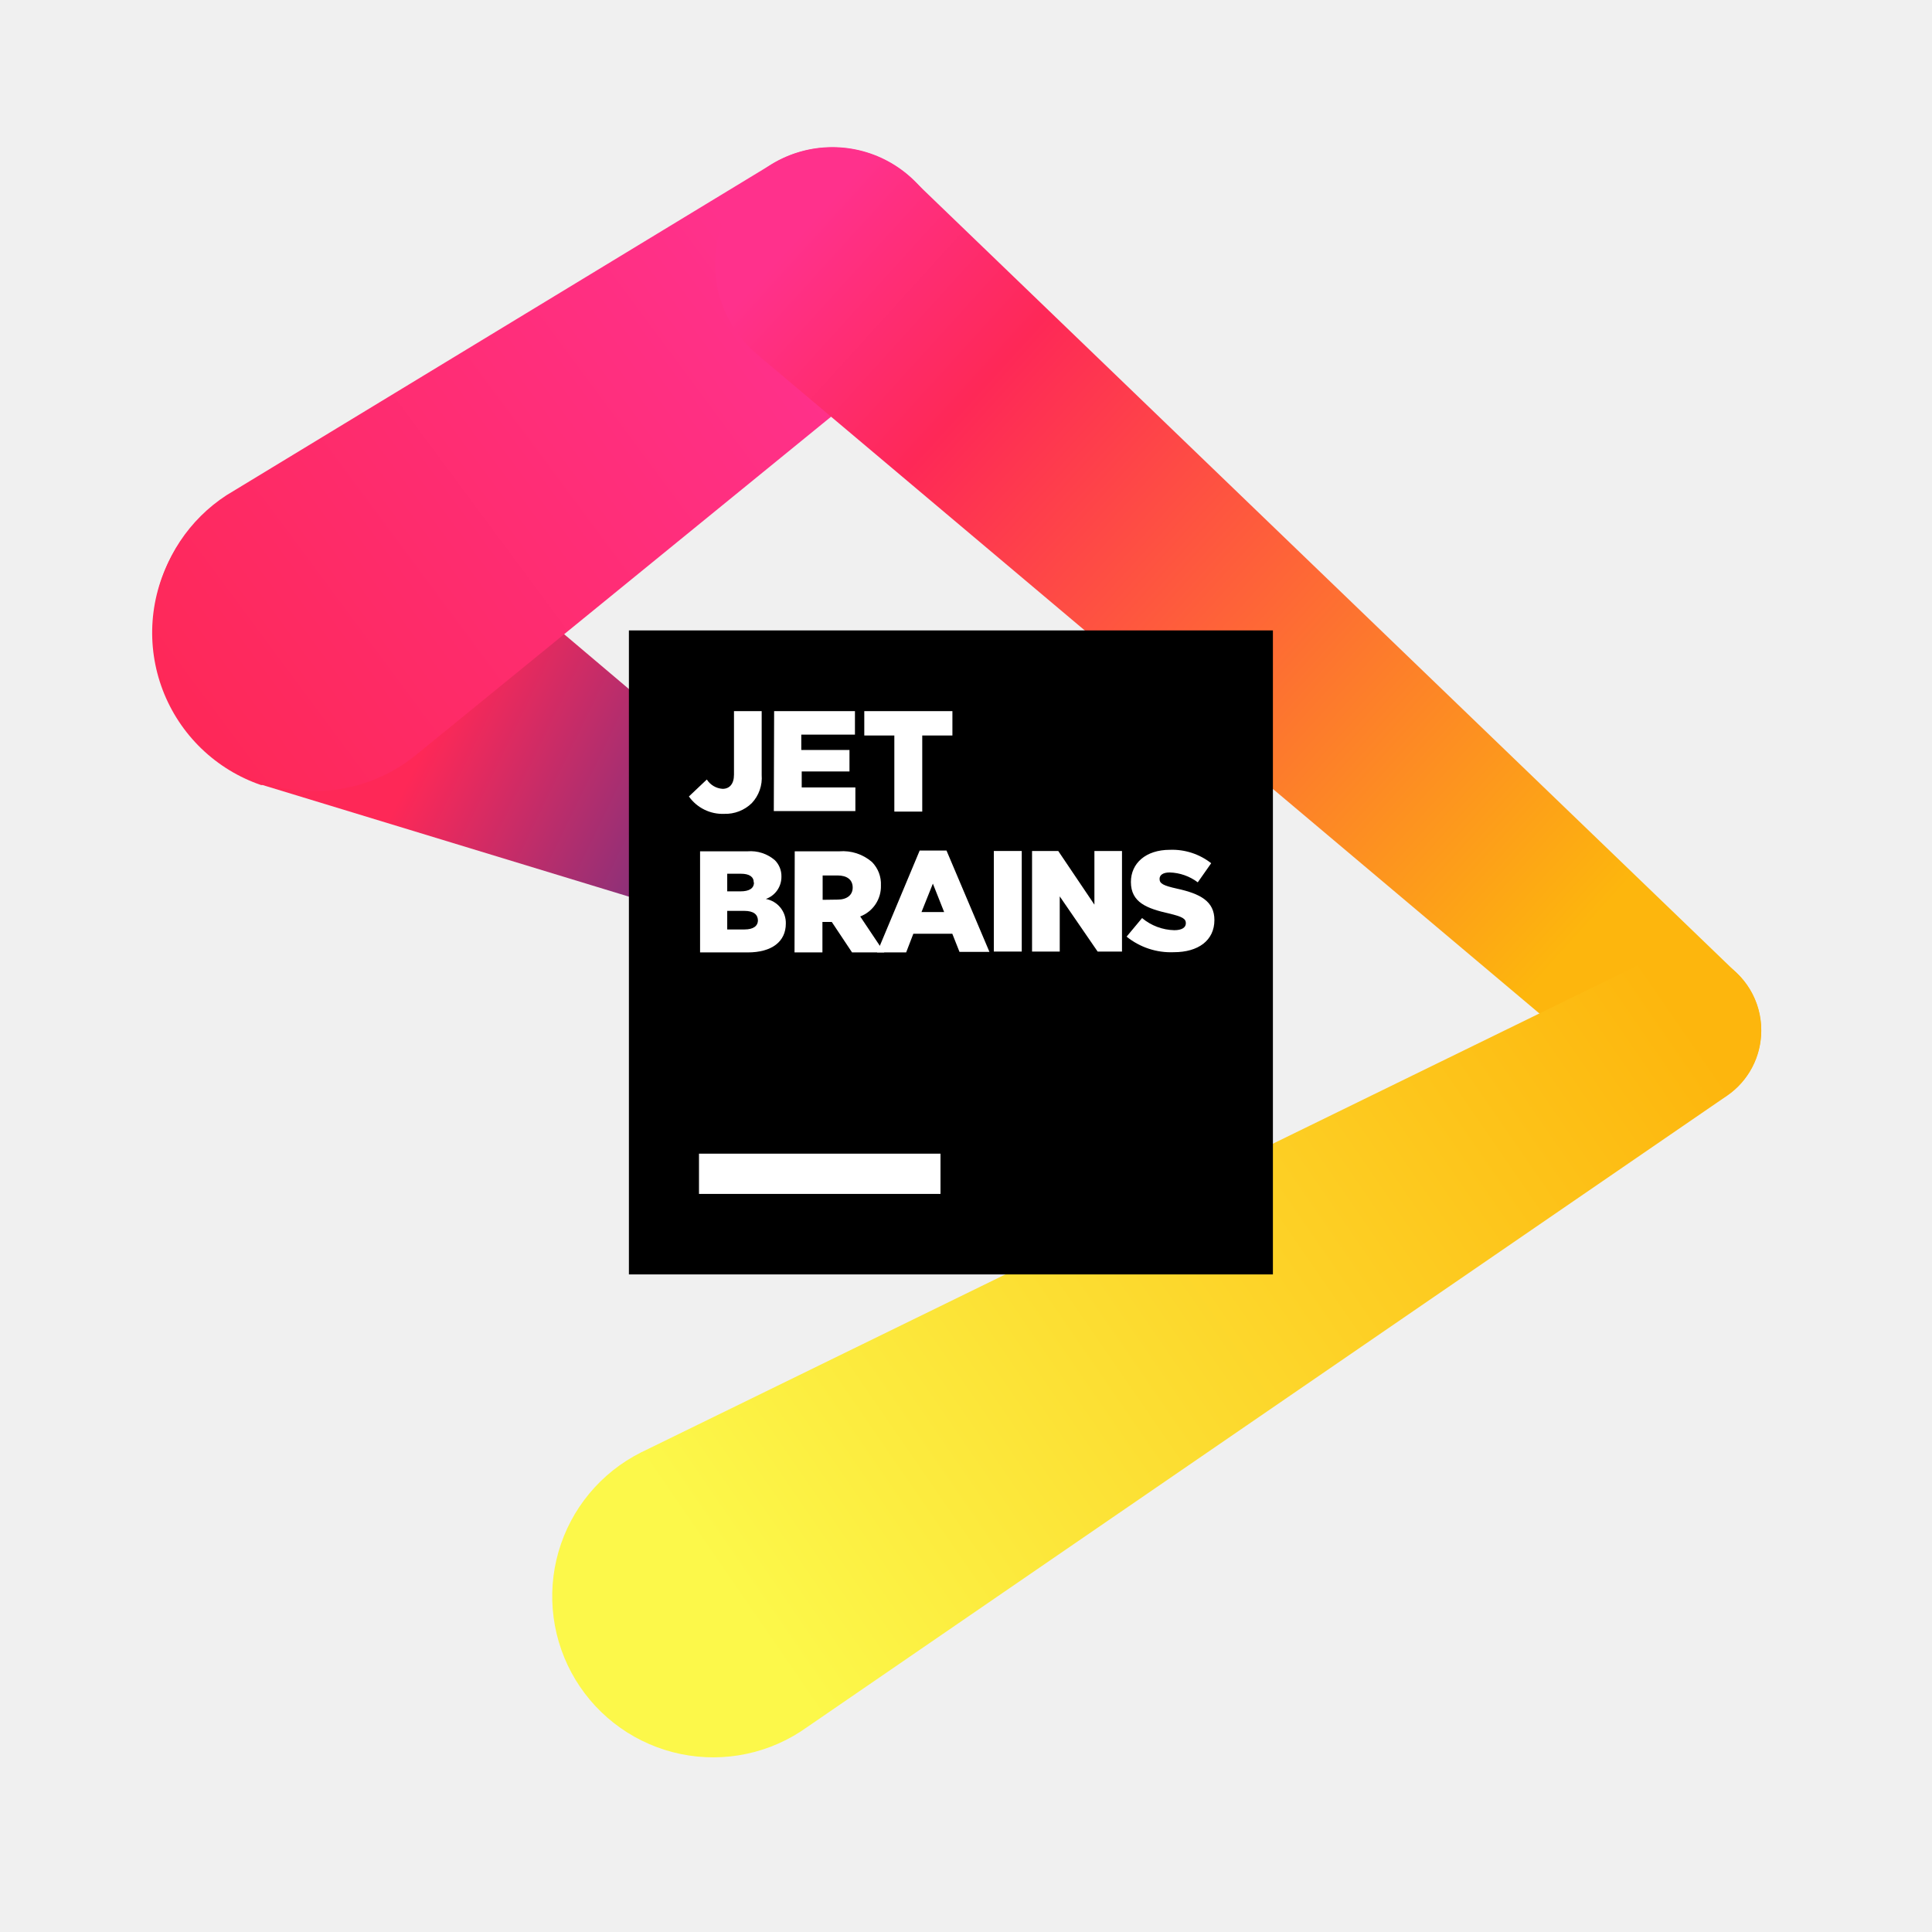
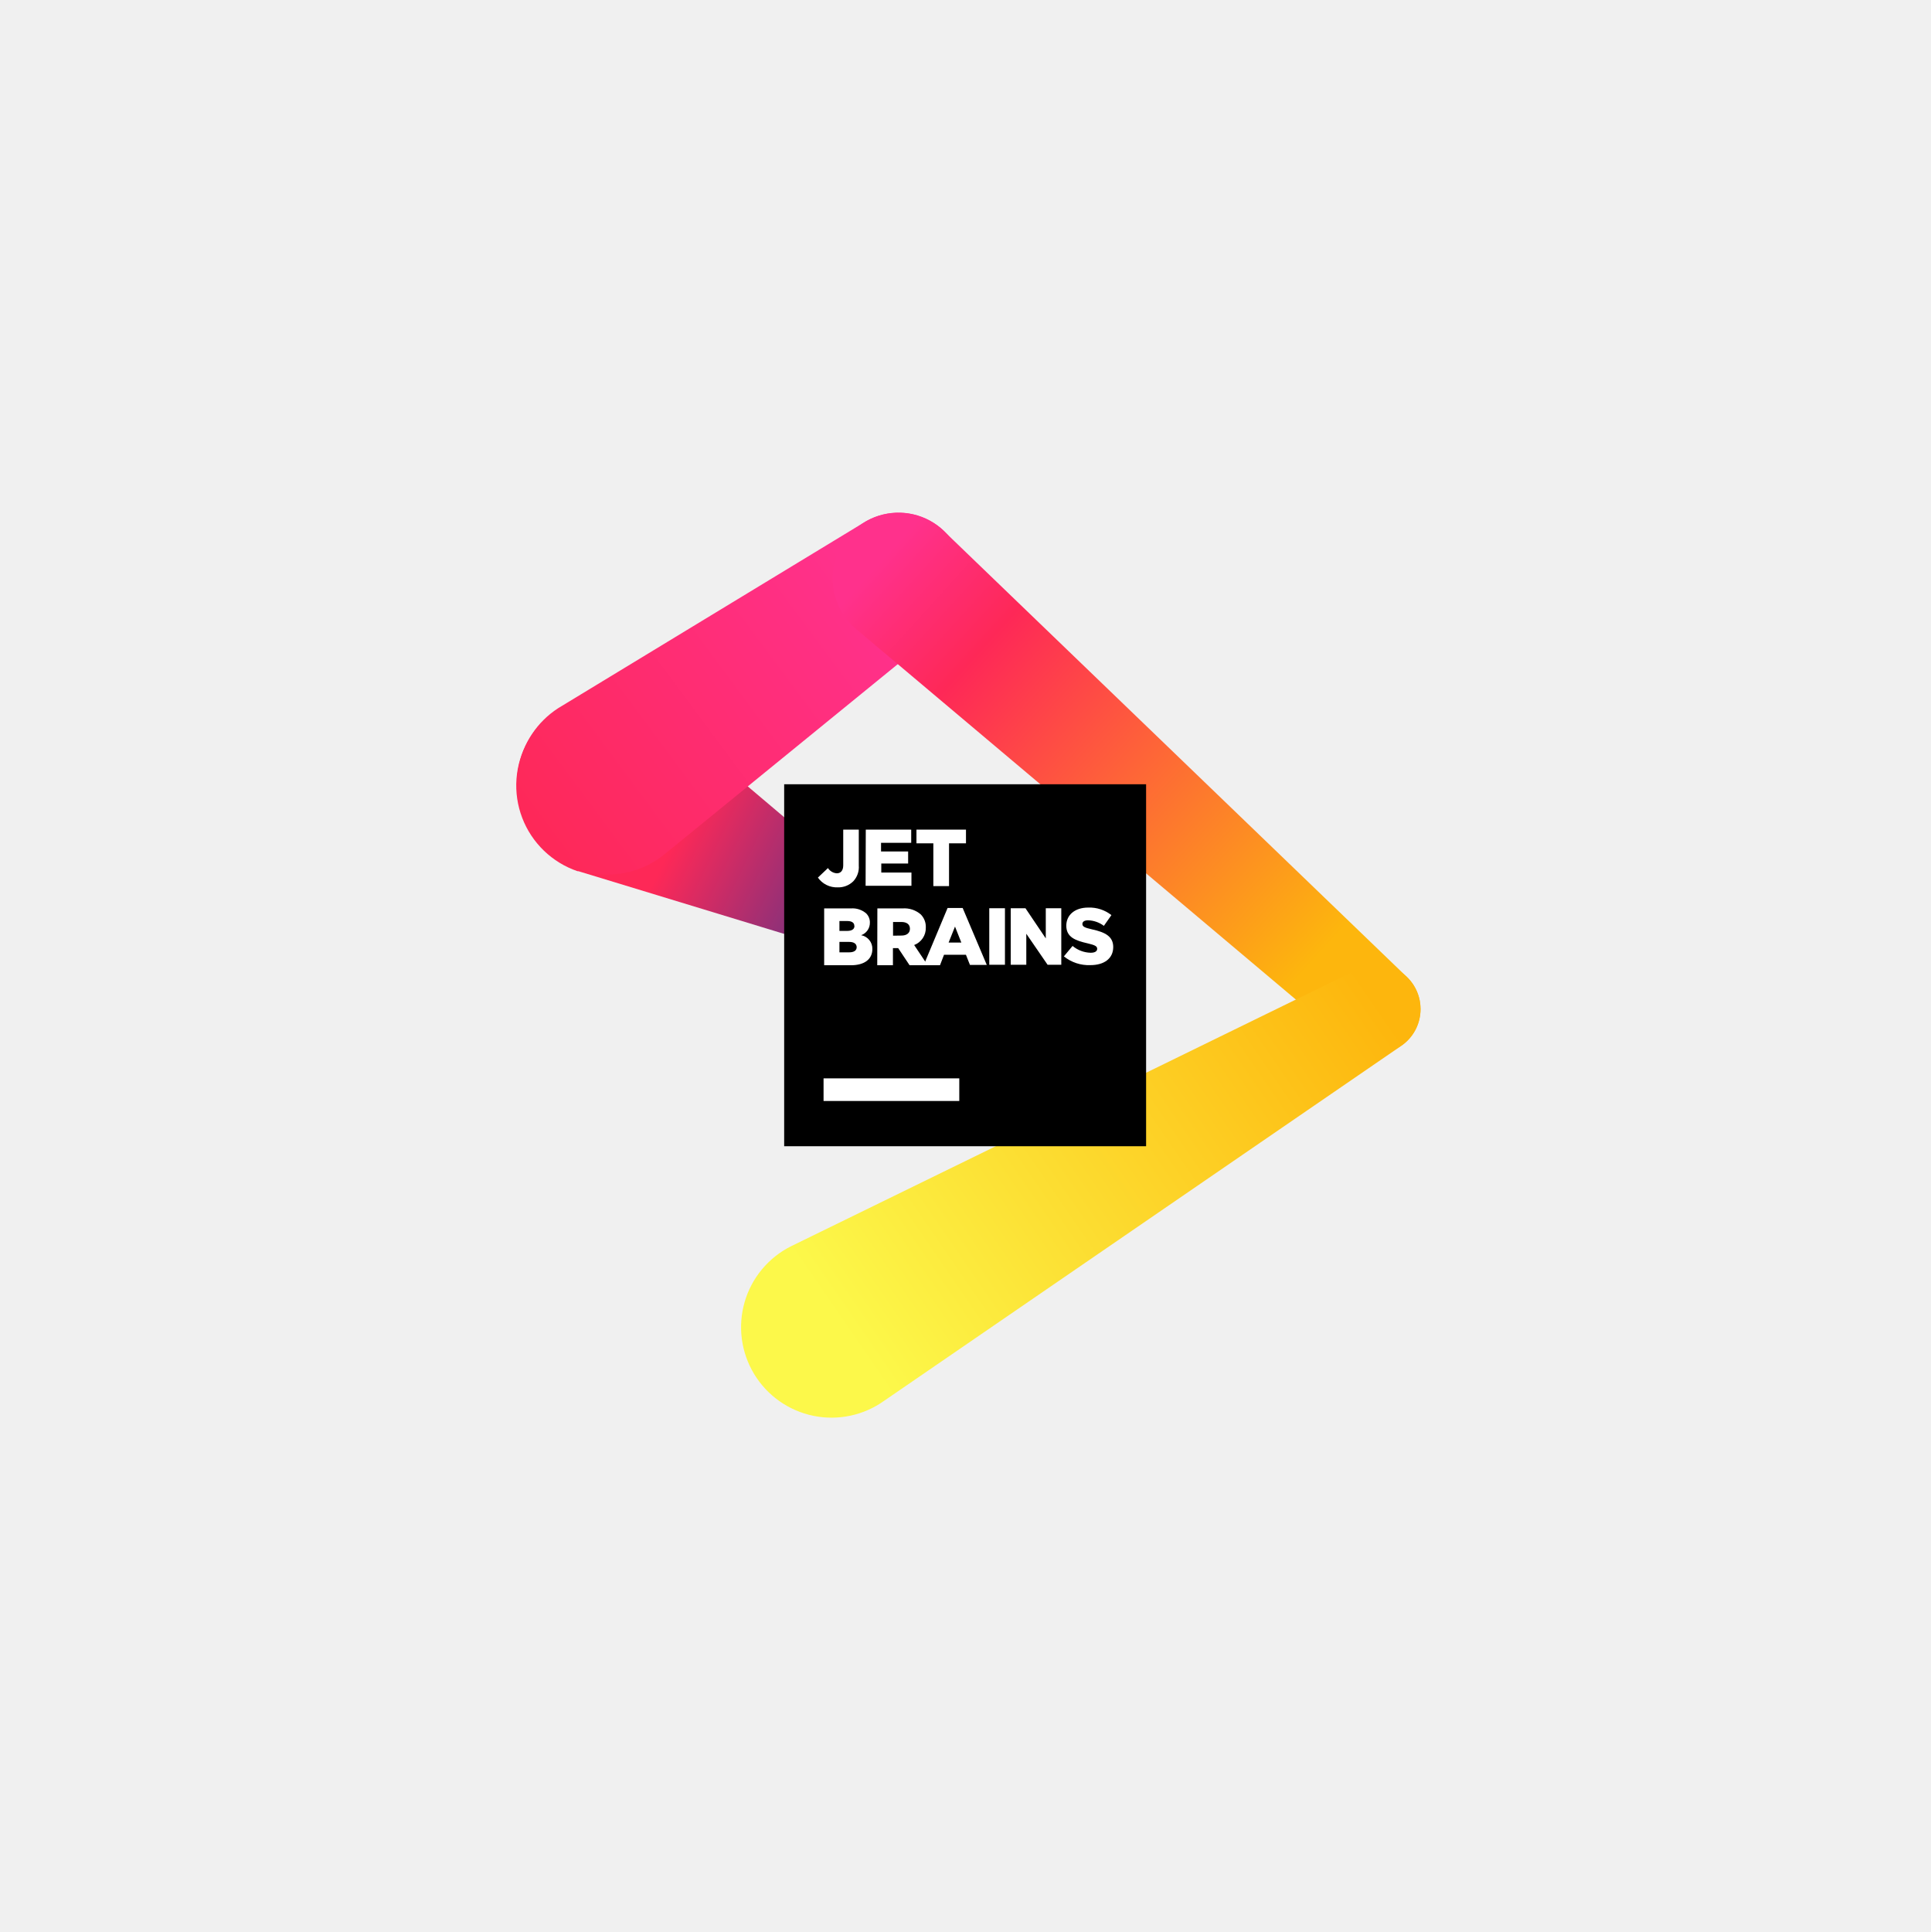
- <svg xmlns="http://www.w3.org/2000/svg" viewBox="0 0 1280 1280" fill="none">
-   <g clip-path="url(#clip0_720_47747)">
-     <path d="M569.983 586.271L275.938 337.383C263.928 327.332 249.851 320.049 234.709 316.052C219.567 312.054 203.73 311.44 188.324 314.253C172.917 317.066 158.319 323.237 145.567 332.328C132.814 341.419 122.22 353.206 114.536 366.853C106.853 380.5 102.268 395.671 101.109 411.289C99.95 426.907 102.244 442.589 107.828 457.22C113.413 471.852 122.15 485.074 133.421 495.948C144.691 506.822 158.218 515.081 173.04 520.138H174.107L176.88 520.991L547.796 633.987C550.487 634.959 553.325 635.464 556.187 635.48C561.954 635.45 567.555 633.541 572.14 630.043C576.725 626.544 580.044 621.646 581.596 616.092C583.147 610.537 582.846 604.628 580.738 599.26C578.629 593.891 574.829 589.357 569.912 586.343L569.983 586.271Z" fill="url(#paint0_linear_720_47747)" />
-     <path d="M628.934 175.392C629.019 161.394 625.307 147.635 618.195 135.578C611.083 123.521 600.836 113.618 588.544 106.921C576.252 100.224 562.374 96.984 548.387 97.546C534.4 98.108 520.827 102.45 509.112 110.112L150.001 328.138C137.79 336.097 127.34 346.473 119.296 358.627C111.252 370.782 105.784 384.455 103.229 398.805C100.675 413.154 101.088 427.875 104.444 442.059C107.8 456.242 114.027 469.588 122.741 481.271C131.455 492.954 142.47 502.728 155.108 509.989C167.746 517.249 181.738 521.843 196.22 523.486C210.703 525.129 225.368 523.787 239.311 519.542C253.254 515.297 266.18 508.239 277.289 498.805L599.21 236.476L601.77 234.343C610.279 227.055 617.111 218.014 621.8 207.838C626.489 197.663 628.922 186.595 628.934 175.392V175.392Z" fill="url(#paint1_linear_720_47747)" />
-     <path d="M1151.17 645.222L606.32 120.493C598.943 113.089 590.145 107.253 580.456 103.333C570.767 99.414 560.386 97.493 549.935 97.685C539.485 97.877 529.182 100.179 519.643 104.453C510.105 108.726 501.528 114.883 494.428 122.553C487.328 130.224 481.851 139.25 478.326 149.089C474.802 158.929 473.301 169.379 473.915 179.813C474.53 190.247 477.246 200.449 481.901 209.808C486.556 219.166 493.054 227.487 501.005 234.271L502 235.124L1080.84 722.804C1088.48 729.211 1097.79 733.303 1107.67 734.599C1117.56 735.895 1127.61 734.342 1136.64 730.121C1145.67 725.901 1153.31 719.189 1158.65 710.775C1164 702.361 1166.83 692.595 1166.82 682.627C1166.82 675.666 1165.43 668.776 1162.75 662.355C1160.06 655.934 1156.13 650.11 1151.17 645.222Z" fill="url(#paint2_linear_720_47747)" />
-     <path d="M1166.89 682.84C1166.96 673.169 1164.35 663.667 1159.34 655.394C1154.33 647.12 1147.12 640.397 1138.52 635.975C1129.92 631.553 1120.26 629.604 1110.62 630.345C1100.97 631.086 1091.73 634.489 1083.9 640.173L424.631 962.307C411.485 968.912 399.848 978.165 390.451 989.485C381.054 1000.8 374.1 1013.94 370.026 1028.08C365.953 1042.22 364.847 1057.04 366.78 1071.63C368.712 1086.21 373.64 1100.24 381.255 1112.83C388.87 1125.41 399.006 1136.29 411.027 1144.77C423.047 1153.25 436.693 1159.16 451.105 1162.11C465.517 1165.07 480.384 1165.01 494.772 1161.94C509.16 1158.87 522.758 1152.86 534.711 1144.28L1144.35 725.862C1151.31 721.051 1156.99 714.622 1160.92 707.129C1164.84 699.635 1166.89 691.3 1166.89 682.84V682.84Z" fill="url(#paint3_linear_720_47747)" />
-     <path d="M416.666 417.667H843.333V844.334H416.666V417.667Z" fill="black" />
-     <path d="M463.102 764.334H623.102V791.001H463.102V764.334Z" fill="white" />
-     <path d="M456.418 527.676L468.294 516.44C469.424 518.224 470.96 519.714 472.777 520.789C474.594 521.865 476.64 522.495 478.747 522.627C483.298 522.627 486.285 519.427 486.285 513.24V471.143H504.631V513.383C504.906 516.784 504.465 520.205 503.338 523.426C502.212 526.647 500.424 529.596 498.089 532.085C495.678 534.439 492.817 536.283 489.677 537.505C486.536 538.727 483.182 539.302 479.814 539.196C475.263 539.379 470.738 538.421 466.652 536.409C462.565 534.397 459.047 531.395 456.418 527.676V527.676Z" fill="white" />
-     <path d="M512.879 471.143H566.426V486.716H530.87V496.885H562.799V511.107H531.155V521.703H566.71V537.347H512.666L512.879 471.143Z" fill="white" />
-     <path d="M592.524 487.285H572.613V471.143H630.995V487.285H611.013V537.703H592.524V487.285Z" fill="white" />
-     <path d="M463.814 564.014H495.246C498.509 563.745 501.792 564.129 504.905 565.142C508.019 566.156 510.899 567.778 513.379 569.916C514.792 571.333 515.905 573.02 516.651 574.878C517.396 576.735 517.759 578.724 517.717 580.725C517.77 583.97 516.803 587.149 514.954 589.816C513.104 592.482 510.464 594.501 507.406 595.587C511.189 596.28 514.6 598.302 517.025 601.288C519.45 604.273 520.729 608.026 520.632 611.871C520.632 623.889 511.317 631 495.388 631H463.814V564.014ZM499.37 584.565C499.37 580.867 496.383 578.876 490.979 578.876H481.806V590.538H490.694C496.241 590.538 499.512 588.618 499.512 584.778L499.37 584.565ZM492.97 603.48H481.806V615.783H493.326C499.014 615.783 502.143 613.578 502.143 609.667C502.001 605.898 499.299 603.48 493.112 603.48H492.97Z" fill="white" />
-     <path d="M526.533 564.014H556.044C559.95 563.696 563.881 564.161 567.606 565.382C571.33 566.603 574.773 568.556 577.733 571.125C579.729 573.165 581.284 575.594 582.299 578.261C583.315 580.929 583.769 583.777 583.635 586.627C583.763 591.054 582.511 595.41 580.052 599.093C577.592 602.775 574.048 605.601 569.911 607.179L585.84 631.001H564.506L551.066 610.805H544.88V631.001H526.391L526.533 564.014ZM554.977 596.014C561.164 596.014 564.933 592.956 564.933 588.05C564.933 582.716 561.022 580.014 554.906 580.014H545.022V596.156L554.977 596.014Z" fill="white" />
-     <path d="M609.307 563.516H627.085L655.529 630.644H635.69L630.925 618.627H605.112L600.347 631H581.076L609.307 563.516ZM625.521 604.262L618.054 585.418L610.516 604.262H625.521Z" fill="white" />
-     <path d="M658.445 563.801H676.934V630.432H658.445V563.801Z" fill="white" />
-     <path d="M683.76 563.801H701.111L725.075 599.356V563.801H743.351V630.432H727.209L702.106 593.881V630.432H683.76V563.801Z" fill="white" />
-     <path d="M746.408 620.547L756.648 608.245C762.646 613.26 770.166 616.092 777.981 616.281C783.03 616.281 785.662 614.503 785.662 611.659C785.662 608.743 783.528 607.321 774.355 605.187C760.133 601.916 749.253 598.076 749.253 584.352C749.253 571.979 759.066 563.019 775.066 563.019C784.956 562.648 794.657 565.798 802.444 571.907L793.555 584.565C788.176 580.501 781.663 578.214 774.924 578.023C770.444 578.023 768.239 579.801 768.239 582.29C768.239 585.347 770.515 586.699 779.83 588.761C795.119 592.103 804.577 597.081 804.577 609.525C804.577 623.107 793.839 630.859 777.697 630.859C766.36 631.341 755.237 627.675 746.408 620.547V620.547Z" fill="white" />
-   </g>
+ <svg xmlns="http://www.w3.org/2000/svg" width="1280" height="1281" viewBox="0 0 1280 1281" fill="none">
+   <path d="M606.242 614.839L440.842 474.839C434.086 469.186 426.168 465.089 417.651 462.841C409.133 460.592 400.225 460.247 391.559 461.829C382.893 463.412 374.681 466.883 367.508 471.996C360.335 477.11 354.375 483.74 350.053 491.417C345.731 499.093 343.153 507.627 342.501 516.412C341.848 525.197 343.139 534.018 346.28 542.248C349.421 550.479 354.336 557.916 360.676 564.033C367.016 570.149 374.624 574.795 382.962 577.64H383.562L385.122 578.119L593.762 641.679C595.276 642.226 596.872 642.511 598.482 642.519C601.726 642.503 604.876 641.429 607.455 639.461C610.034 637.493 611.902 634.738 612.774 631.613C613.647 628.489 613.478 625.165 612.292 622.145C611.106 619.126 608.968 616.575 606.202 614.88L606.242 614.839Z" fill="url(#paint0_linear_720_47747)" />
+   <path d="M639.399 383.722C639.447 375.848 637.359 368.108 633.359 361.327C629.358 354.545 623.594 348.974 616.68 345.207C609.766 341.44 601.959 339.618 594.092 339.934C586.224 340.25 578.589 342.692 571.999 347.002L369.999 469.642C363.131 474.118 357.253 479.955 352.728 486.792C348.203 493.629 345.127 501.32 343.69 509.392C342.254 517.463 342.486 525.744 344.374 533.722C346.261 541.7 349.764 549.207 354.666 555.779C359.567 562.351 365.764 567.849 372.873 571.933C379.981 576.017 387.852 578.601 395.998 579.525C404.144 580.449 412.393 579.694 420.237 577.306C428.08 574.918 435.35 570.949 441.599 565.642L622.679 418.082L624.119 416.882C628.906 412.782 632.749 407.697 635.387 401.973C638.024 396.25 639.393 390.024 639.399 383.722V383.722Z" fill="url(#paint1_linear_720_47747)" />
+   <path d="M933.158 647.999L626.678 352.839C622.528 348.674 617.58 345.391 612.13 343.186C606.679 340.982 600.84 339.901 594.962 340.009C589.083 340.118 583.288 341.412 577.922 343.816C572.557 346.22 567.733 349.683 563.739 353.998C559.745 358.312 556.664 363.389 554.682 368.924C552.699 374.459 551.855 380.337 552.2 386.207C552.546 392.076 554.074 397.814 556.692 403.078C559.311 408.342 562.966 413.023 567.438 416.839L567.998 417.319L893.598 691.639C897.894 695.243 903.13 697.544 908.69 698.274C914.25 699.003 919.902 698.129 924.982 695.755C930.063 693.381 934.359 689.605 937.366 684.872C940.374 680.14 941.967 674.646 941.958 669.039C941.958 665.124 941.18 661.248 939.669 657.636C938.158 654.024 935.945 650.748 933.158 647.999Z" fill="url(#paint2_linear_720_47747)" />
+   <path d="M941.999 669.162C942.039 663.722 940.568 658.377 937.751 653.723C934.934 649.069 930.881 645.288 926.043 642.8C921.205 640.313 915.771 639.216 910.347 639.633C904.923 640.05 899.72 641.964 895.319 645.162L524.479 826.362C517.085 830.077 510.539 835.282 505.253 841.649C499.967 848.016 496.056 855.408 493.764 863.36C491.473 871.312 490.851 879.652 491.938 887.855C493.025 896.059 495.797 903.949 500.08 911.03C504.363 918.11 510.065 924.228 516.827 928.999C523.588 933.77 531.264 937.091 539.371 938.752C547.477 940.414 555.84 940.38 563.934 938.654C572.027 936.928 579.676 933.546 586.399 928.722L929.319 693.362C933.233 690.655 936.432 687.039 938.641 682.824C940.85 678.609 942.002 673.921 941.999 669.162V669.162Z" fill="url(#paint3_linear_720_47747)" />
+   <path d="M520 520H760V760H520V520Z" fill="black" />
+   <path d="M546.121 715.002H636.121V730.002H546.121V715.002Z" fill="white" />
+   <path d="M542.363 581.88L549.043 575.56C549.679 576.563 550.543 577.402 551.565 578.006C552.587 578.611 553.738 578.966 554.923 579.04C557.483 579.04 559.163 577.24 559.163 573.76V550.08H569.483V573.84C569.638 575.753 569.39 577.678 568.756 579.489C568.122 581.301 567.116 582.96 565.803 584.36C564.447 585.684 562.838 586.721 561.071 587.409C559.305 588.096 557.418 588.42 555.523 588.36C552.963 588.463 550.418 587.924 548.12 586.793C545.821 585.661 543.842 583.972 542.363 581.88V581.88Z" fill="white" />
+   <path d="M574.12 550.08H604.24V558.84H584.24V564.56H602.2V572.56H584.4V578.52H604.4V587.32H574L574.12 550.08Z" fill="white" />
+   <path d="M618.923 559.16H607.723V550.08H640.563V559.16H629.323V587.52H618.923V559.16Z" fill="white" />
+   <path d="M546.523 602.32H564.203C566.039 602.169 567.886 602.385 569.637 602.955C571.388 603.525 573.009 604.438 574.403 605.64C575.199 606.437 575.825 607.386 576.244 608.431C576.663 609.476 576.867 610.595 576.843 611.72C576.873 613.545 576.33 615.334 575.289 616.834C574.249 618.334 572.764 619.469 571.043 620.08C573.172 620.47 575.09 621.607 576.454 623.287C577.818 624.966 578.538 627.077 578.483 629.24C578.483 636 573.243 640 564.283 640H546.523V602.32ZM566.523 613.88C566.523 611.8 564.843 610.68 561.803 610.68H556.643V617.24H561.643C564.763 617.24 566.603 616.16 566.603 614L566.523 613.88ZM562.923 624.52H556.643V631.44H563.123C566.323 631.44 568.083 630.2 568.083 628C568.003 625.88 566.483 624.52 563.003 624.52H562.923Z" fill="white" />
+   <path d="M581.803 602.32H598.403C600.6 602.141 602.811 602.403 604.906 603.09C607.001 603.777 608.938 604.875 610.603 606.32C611.726 607.468 612.6 608.834 613.171 610.334C613.742 611.835 613.998 613.437 613.923 615.04C613.995 617.53 613.29 619.981 611.907 622.052C610.524 624.123 608.53 625.713 606.203 626.6L615.163 640H603.163L595.603 628.64H592.123V640H581.723L581.803 602.32ZM597.803 620.32C601.283 620.32 603.403 618.6 603.403 615.84C603.403 612.84 601.203 611.32 597.763 611.32H592.203V620.4L597.803 620.32Z" fill="white" />
+   <path d="M628.364 602.037H638.364L654.364 639.797H643.204L640.524 633.037H626.004L623.324 639.997H612.484L628.364 602.037ZM637.484 624.957L633.284 614.357L629.044 624.957H637.484Z" fill="white" />
+   <path d="M656.004 602.201H666.404V639.681H656.004V602.201Z" fill="white" />
+   <path d="M670.242 602.201H680.002L693.482 622.201V602.201H703.762V639.681H694.682L680.562 619.121V639.681H670.242V602.201Z" fill="white" />
+   <path d="M705.484 634.119L711.244 627.199C714.618 630.019 718.848 631.613 723.244 631.719C726.084 631.719 727.564 630.719 727.564 629.119C727.564 627.479 726.364 626.679 721.204 625.479C713.204 623.639 707.084 621.479 707.084 613.759C707.084 606.799 712.604 601.759 721.604 601.759C727.168 601.55 732.625 603.322 737.004 606.759L732.004 613.879C728.979 611.592 725.315 610.306 721.524 610.199C719.004 610.199 717.764 611.199 717.764 612.599C717.764 614.319 719.044 615.079 724.284 616.239C732.884 618.119 738.204 620.919 738.204 627.919C738.204 635.559 732.164 639.919 723.084 639.919C716.708 640.19 710.45 638.128 705.484 634.119V634.119Z" fill="white" />
  <defs>
-     <linearGradient id="paint0_linear_720_47747" x1="222.107" y1="425.916" x2="578.587" y2="599.285" gradientUnits="userSpaceOnUse">
+     <linearGradient id="paint0_linear_720_47747" x1="410.562" y1="524.639" x2="611.082" y2="622.159" gradientUnits="userSpaceOnUse">
      <stop offset="0.21" stop-color="#FE2857" />
      <stop offset="1" stop-color="#293896" />
    </linearGradient>
-     <linearGradient id="paint1_linear_720_47747" x1="113.592" y1="487.783" x2="579.867" y2="141.969" gradientUnits="userSpaceOnUse">
+     <linearGradient id="paint1_linear_720_47747" x1="349.519" y1="559.442" x2="611.799" y2="364.922" gradientUnits="userSpaceOnUse">
      <stop stop-color="#FE2857" />
      <stop offset="0.01" stop-color="#FE2857" />
      <stop offset="0.86" stop-color="#FF318C" />
    </linearGradient>
-     <linearGradient id="paint2_linear_720_47747" x1="517.431" y1="144.458" x2="1129.7" y2="700.404" gradientUnits="userSpaceOnUse">
+     <linearGradient id="paint2_linear_720_47747" x1="576.678" y1="366.319" x2="921.078" y2="679.039" gradientUnits="userSpaceOnUse">
      <stop offset="0.02" stop-color="#FF318C" />
      <stop offset="0.21" stop-color="#FE2857" />
      <stop offset="0.86" stop-color="#FDB60D" />
    </linearGradient>
-     <linearGradient id="paint3_linear_720_47747" x1="1095.49" y1="629.578" x2="381.609" y2="1120.96" gradientUnits="userSpaceOnUse">
+     <linearGradient id="paint3_linear_720_47747" x1="901.839" y1="639.202" x2="500.279" y2="915.602" gradientUnits="userSpaceOnUse">
      <stop offset="0.01" stop-color="#FDB60D" />
      <stop offset="0.86" stop-color="#FCF84A" />
    </linearGradient>
-     <clipPath id="clip0_720_47747">
-       <rect width="1280" height="1280" fill="white" />
-     </clipPath>
  </defs>
</svg>
